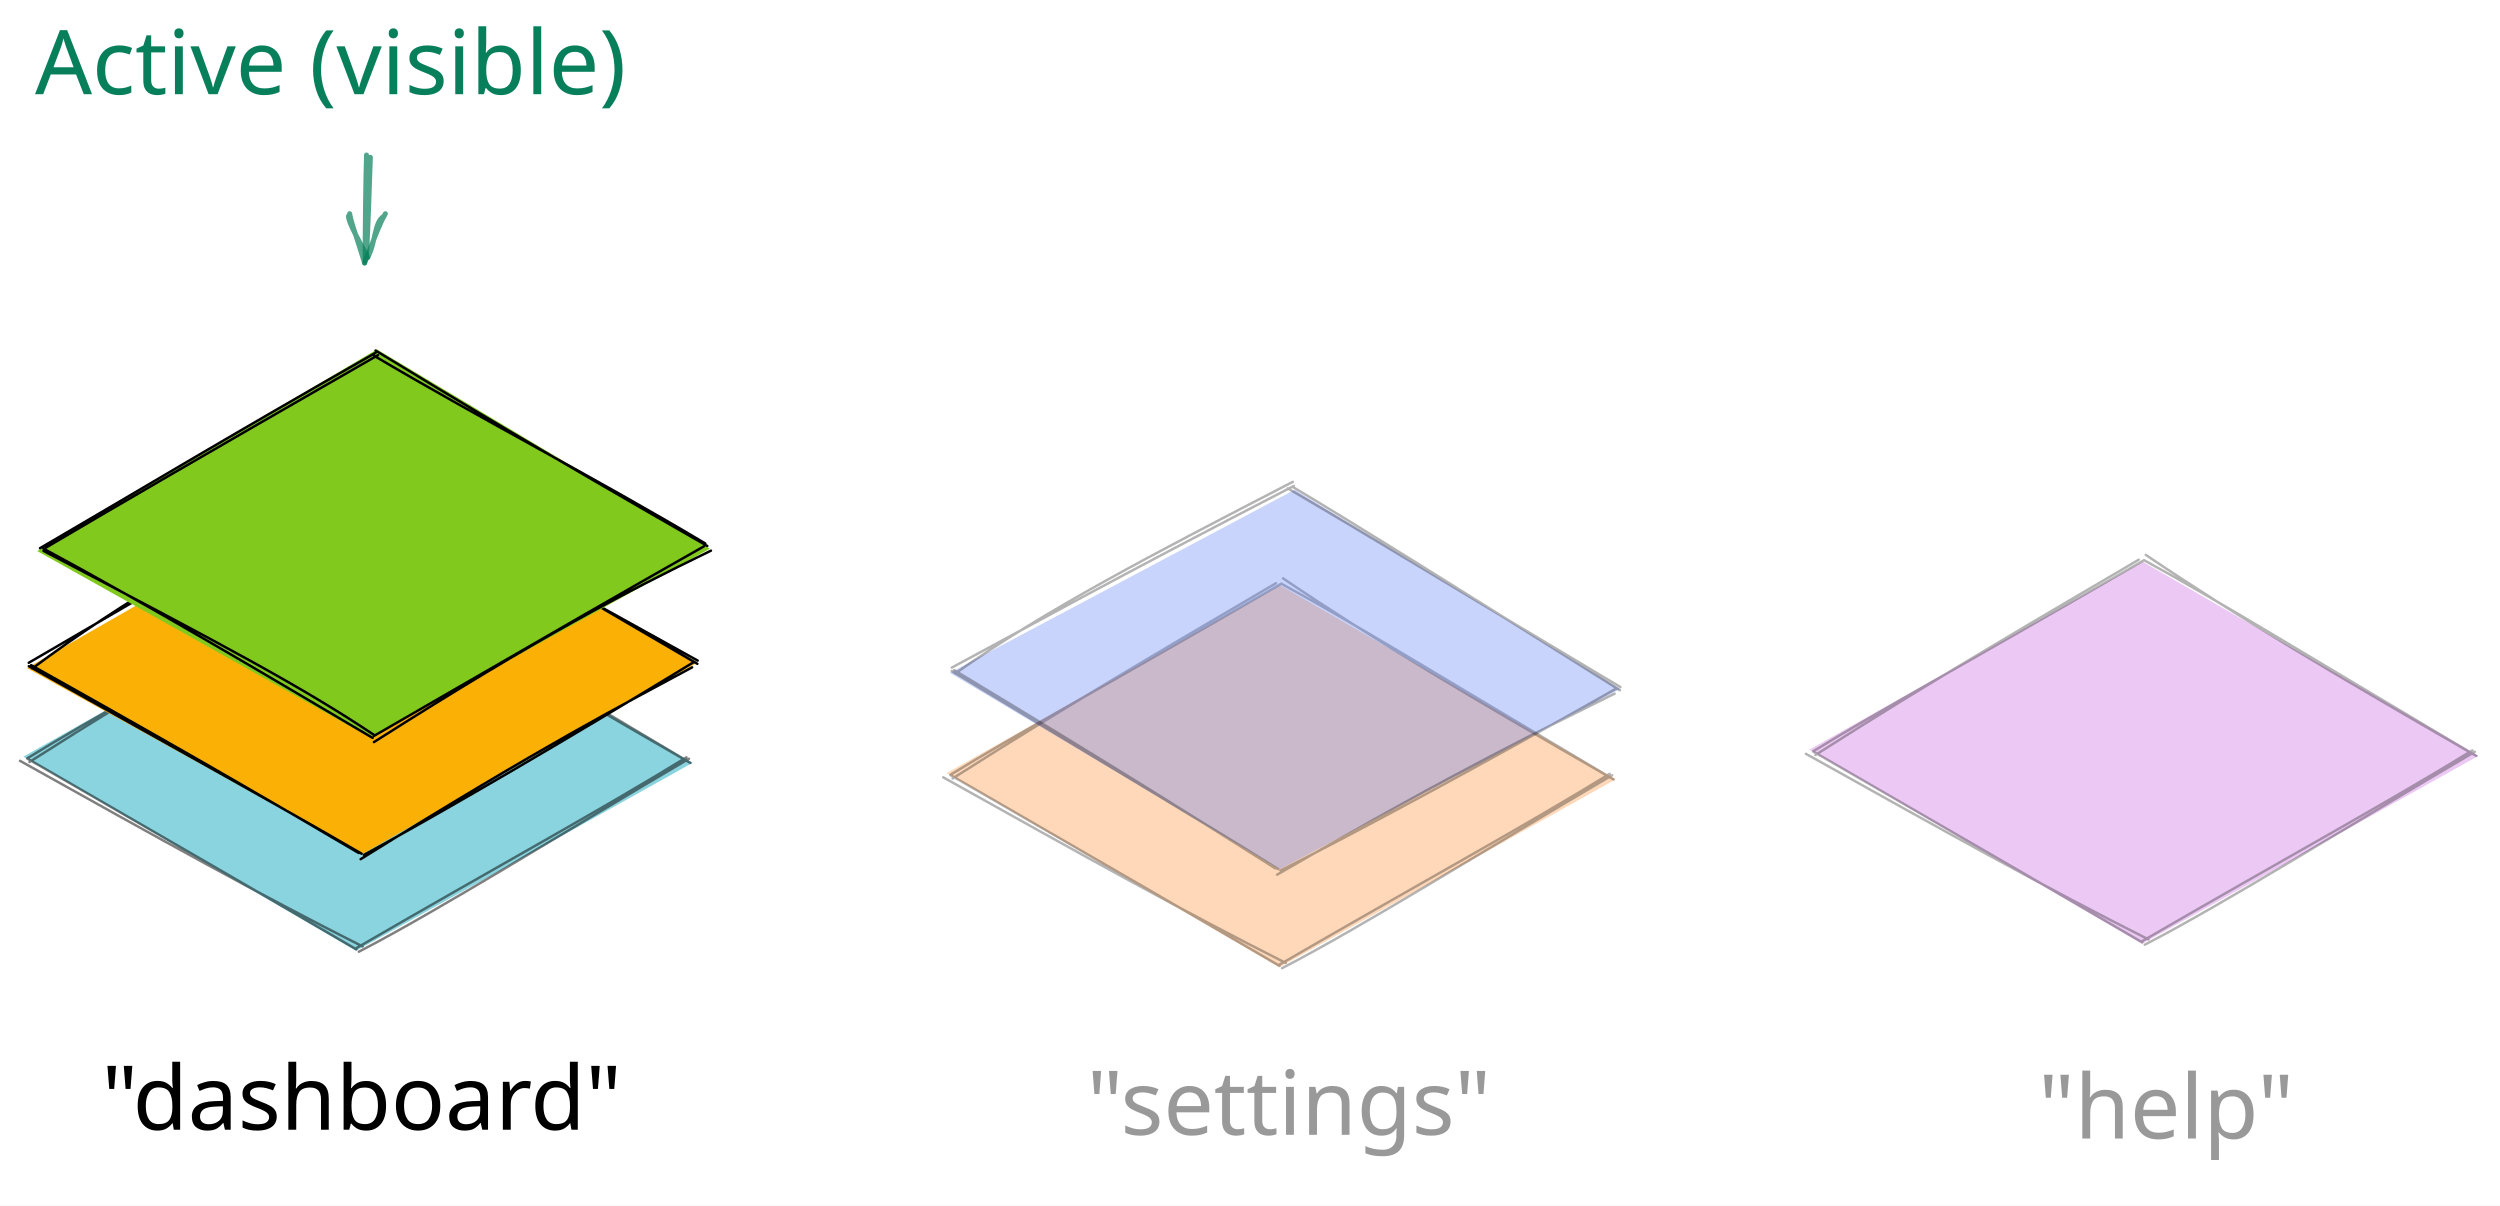
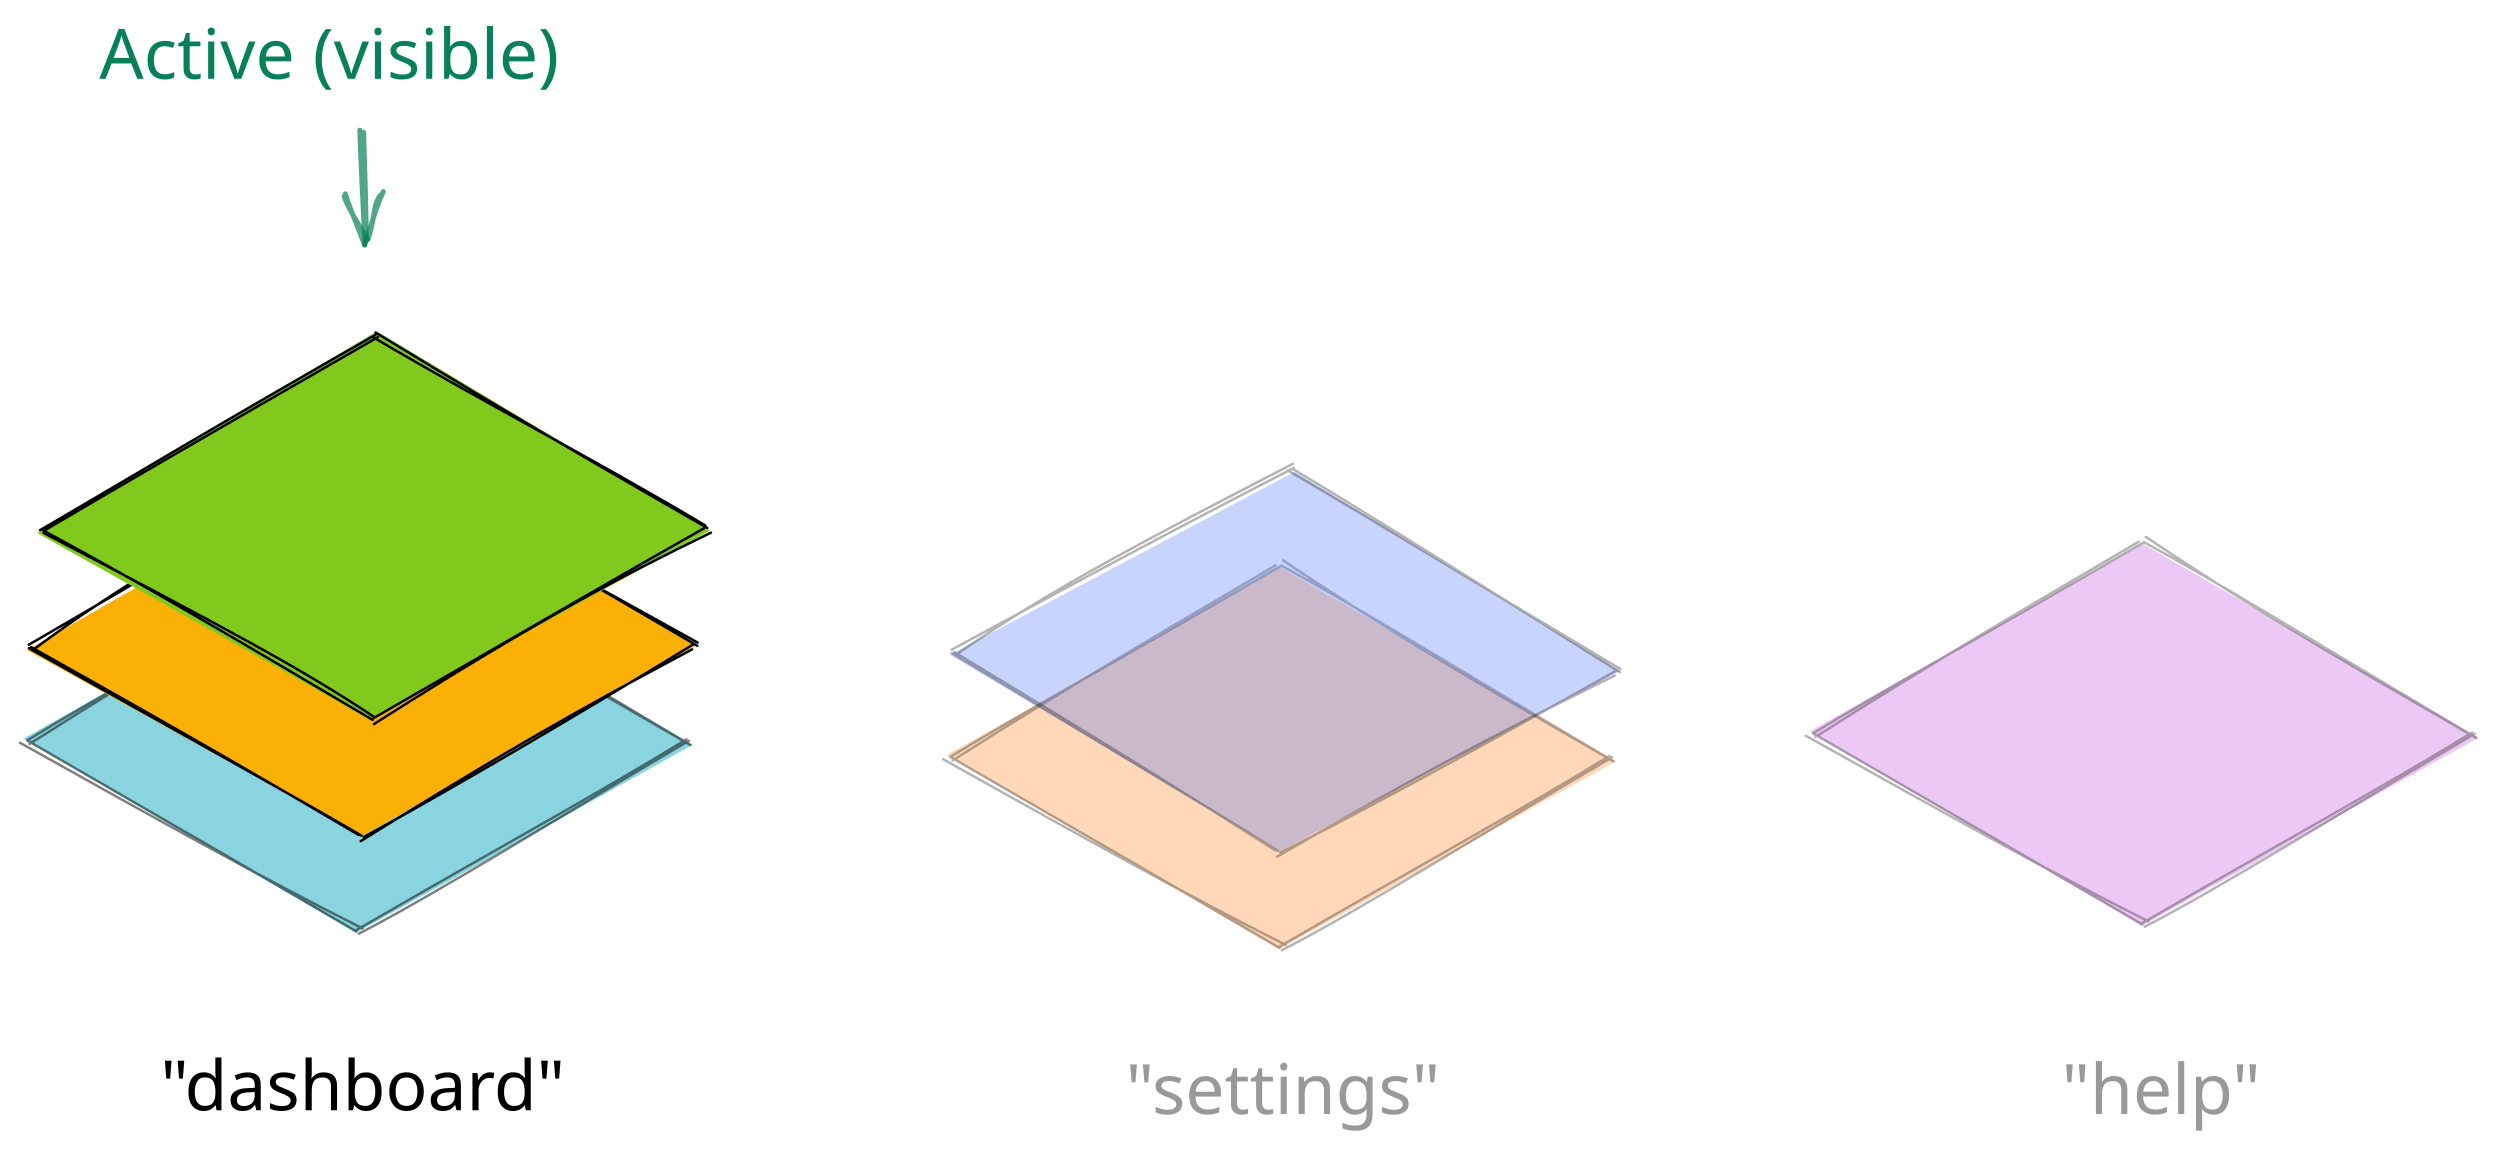
- <svg xmlns="http://www.w3.org/2000/svg" version="1.1" viewBox="0 0 1006.522 485.45" width="1006.522" height="485.45">
+ <svg xmlns="http://www.w3.org/2000/svg" version="1.1" viewBox="0 0 1006.522 471.787" width="1006.522" height="471.787">
  
-   eyJ2ZXJzaW9uIjoiMSIsImVuY29kaW5nIjoiYnN0cmluZyIsImNvbXByZXNzZWQiOnRydWUsImVuY29kZWQiOiJ4nO2aW1PbOFx1MDAxNMff+ymY7MvuTHF1v3RmZ1x1MDAwNyi0QFxuLSmXsu10XHUwMDE0W0m8cWxjO1x00OG777FhY8eQXHUwMDEy7nS2flxisY5sXHUwMDFkSb+/zpHC91x1MDAxN1x1MDAwYlx1MDAwYo3sJLaN11x1MDAwYlxye+yawPdcdTAwMTIzbrzMy0c2Sf0oXHUwMDA0XHUwMDEzKe7TaJi4Rc1elsXp61evXHUwMDA2JunbLFx1MDAwZYxrnZGfXHUwMDBlTZBmQ8+PXHUwMDFjN1x1MDAxYbzyMztI/8o/t8zA/lx1MDAxOUdcdTAwMDMvS5yykUXr+VmUnLdlXHUwMDAzO7BhlsLb/4b7hYXvxWfFO883gyj0iuqFoeKepvXSrSgsXFzFlCtOJNZoUsNP30BrmfXA3Fx1MDAwMY9tacmLXHUwMDFh+1x1MDAwNlxyt5vxt+bpx7Y2rtpYO37/vmy241x1MDAwN0ErO1x0XG6n0lxi+lLa0iyJ+nbf97Je3natfNZTSTTs9kKbplPPRLFx/excdTAwMDTKeOm7XHS7xSvKkmO4W5SOxlx1MDAwNGnOXGInSjFGJubz56lDXGLhXHUwMDAyxklpXHUwMDA1XHUwMDAzUnNsJVxuYFx1MDAxZcCx31Bxla61jdvvgn+hV9bB3Jh2p6wzvuguXHUwMDEx0mGaXHRonyqstZrU6Fm/28vy3nHmKImFRFhwKkXphy2mQ0NcdTAwMDV4XHUwMDAzY1x1MDAxM0PeeLzuXHUwMDE1XFx8rY5Y6F2MWDhcZoLS39ywWmGpfGZcdTAwMTh75nzSsYBxoIpjSUU5UoFcdTAwMWb2669cdTAwMGJcIrdfclKUnr28MZ6M85l4KoKEoIyyufHceIv2VPPwY3NzrVx1MDAxZDRX9tbfncQ7T4knRtfyyVx1MDAxZJhTrVx0Y0JiQpWc4lx1MDAxMybcXHUwMDExXGJRXCIpVUJLdic8O6aNXHUwMDEwf1x1MDAxODxcdGVcdTAwMWNrhVx1MDAxZVx1MDAwMU8mNEKSP1x1MDAwMp6qMlx1MDAxNDU8tVBcdTAwMDS8uVx1MDAwMZ2iN1wiyraEd+i+bS5cdTAwMWZ0d/DAW3vmdGJcdTAwMDdjIJNcdTAwMGLOXHUwMDE1g9FHdFx1MDAxYU8soVx1MDAwMkVcZviVglxierflU1x1MDAxMVdj+yB8YkJcdTAwMTiGJYU8XHUwMDAyoFxmI4qguUdcdTAwMDCUSjJcdTAwMGLQPKgxjiSeXHUwMDFm0NEu3ejGkVx1MDAxOL1d3XUztXlK3eApXHUwMDAxpdfxKXFcdTAwMGUoh65cboa0IHyKTo6Qw4BNpoVkitG6WzeDs21Z22v/7LFcdTAwMWREjJmg8jHYrFx1MDAwNINLsZ1JpinM2dxwfvrcX4nW3O3PeEfveEt2eTB69+lZw0lcdTAwMDV1pJBKSi0wfNJcdTAwMWGc2lGCSFx1MDAwMlx1MDAxMsaMqzux2fGkxexcdTAwMTebc7PJ2Vx1MDAwZthESGlcdTAwMGWJ59xset9cdTAwMTZcdTAwMGa2t2QzXHUwMDFhtJOgN15hq8Ha4XNj04EskuZZJCNF7sJrsHJHaUgwXHUwMDE5k1x1MDAxOHExxSqTXGKMXHUwMDAynoKxgVSA3lx0VuZcbtv56bPQ+4Y1s8fZVaRiMptUXHUwMDBl61xuYVrOXHJqsEdbb7ZcdTAwMGVcdTAwMGZcdTAwMGaXiXVP+7JcdTAwMWZx9XFcdTAwMDaoPeP2hol9+iSUUFx1MDAwN1x1MDAxNClcdTAwMDUkVVx1MDAxOFx1MDAxM9ibqik4JVwiXHUwMDBlUphhXHUwMDA1OZ6WhNxcdM6ZUVx1MDAxZVFHXHUwMDAwWiBcdTAwMDVYriGZuIJOxus8XHUwMDEyTFx1MDAxOeaospV+QFx1MDAxZYlSnLNcdTAwMWLwWM57XHUwMDE0Zi3/1Fx1MDAxNuvAVOmaXHUwMDE5+MHJ1NRcdTAwMTWgwlB9aXgm7bUjk3hfXHUwMDFhjSnzUuB3w4I325mGOvNdXHUwMDEzTMxZXHUwMDE0l1ZcdTAwMTeaM35ok3Wv7naU+F0/NMGnXHUwMDFmN1xyPbbvJkuFU8lcdTAwMDbbJrW5Ne8guZVcZkllo1eXIeyCJFJcdTAwMDTNr0OLUvTZ39k84b3u6XE/Wtzs7K4/rVx1MDAwZdl1MlSgM1x0+25CXHRcXEpMh1xiibgjKERcdTAwMTiEXGLFWtwtRMxSoVJcdTAwMGVFUucneUhx/UuEX6DjQfz4+qu3+qDSwzPPXGIpxYxpoubf4+5u7PFcdTAwMGbxXnQkWycrm/8gtnS02nzmymNY54eEmEFcdTAwMTjkQlU2TefKY1x1MDAwZSRcdFx1MDAxYzZcdTAwMTJcZuWkP4jycJ5cdTAwMWZikFx1MDAxY6hfcqpRiej/VnqpzTI/7KaPL7+rWn5IXHSqmadMgvJ8R8BvcMrUXHUwMDEy0cF4N1x1MDAxOLxcdTAwMGbHXFxcdTAwMWSdXHUwMDFlXGbb4+3bKbCe6j3gQShcdTAwMDX6JVx1MDAxNZohKTBSXGaVoOVvgLTUwYpSQF1cdTAwMGIuKqnAJVx1MDAxMSrZ4e1bJqFcdTAwMWNaoVx1MDAxOFJgiLBEzSlCoTSsXHUwMDFk/P72RFx1MDAxN4aSn8rsjrbI/saH/f5cdTAwMTFcdTAwMWWvt5bW4nTLJOVeb1xuNpMk0bgxsZxdfLtO4Tc597+bwpfczFx1MDAxZtmF30d+6rdcdTAwMDP7x+OqfHbr96H088G/Quq4XHUwMDEyXuqJLiFCY1pN/a5cdTAwMTP7j3F4XHUwMDEyscvrtFx1MDAwZVxuc1ieZcJ2jypFa795UKqc/MBZKE6EpNVfgO5V647SsNRQweCvlKJyfFhqXHUwMDFkO5pcdTAwMGLCMdVSY4EuS19cYopcdKusXHUwMDEz12u/XHUwMDE09X+wkIuSs1uFZUSlxLRcbu+8ok0zk2TLfuhBqJt27OJfXCLW51xiKIXM3WHu5VwicpDkQlx1MDAxMs0x7OeY5LJSq2viPNJBXHUwMDE1Slx1MDAwNYGNXGaWRFxc7rpccr3SpelemDRbiVx1MDAwNlx1MDAwMz+D/n+I/DCr1yg6tJQrr2fNpVx1MDAwNVx1MDAwMN5cXLXVJVx1MDAxYedvnF5/y29cdTAwMGIlw8XN5PvXl1fWXpyNV35dXHUwMDAyq3zfi+rffM0uWmiYOG5lMPGTeVx1MDAwMtJ872LJLbvZXHUwMDE4+Xa8fNVcdHZx5dGgXHUwMDE46nxlsFx1MDAwNY1nL87+XHUwMDA1XHUwMDE1XHUwMDFiyVx1MDAxZSJ9
+   eyJ2ZXJzaW9uIjoiMSIsImVuY29kaW5nIjoiYnN0cmluZyIsImNvbXByZXNzZWQiOnRydWUsImVuY29kZWQiOiJ4nO2aW0/bSFx1MDAxNMff+ylQ9mVXKu7cL5VWK6ClXHUwMDA1UmhJuZRtVTn2JPHGsY3tJEDFd99jw8ZcdTAwMTdcYiSkXHUwMDA0Km1cdTAwMWWCPWfsOTPz+885M+HHi5WVRnpcdTAwMWWZxuuVhjlzbN9zY3vceJmVj0yceGFcdTAwMDAmkt8n4TB28pq9NI2S169eXHLsuG/SyLdcdTAwMWRjjbxkaPtJOnS90HLCwSsvNYPkr+x711x1MDAxZZg/o3DgprFVNLJqXFwvXHLjq7aMb1x1MDAwNiZIXHUwMDEzePvfcL+y8iP/LnnnevYgXGbcvHpuKLmnab10N1xmclcx5YpcdTAwMTOJNZrU8JI30FpqXFwwd8BjU1iyosaRjYZ7zeh78+JTW9uO2t48+/ChaLbj+X4rPfdzp5JcdTAwMTD6UtiSNFx1MDAwZfvmyHPTXtZ2rXzaU3E47PZcdTAwMDKTJJVnwsh2vPRcdTAwMWPKeOG7XHUwMDFkdPNXXHUwMDE0JWdwtyotjVx00pxcdTAwMTFOlGKMTMxXz1OLXHUwMDEwwlx1MDAwNYyT0lxuXHUwMDA2pObYRujDPIBjv6H8U7jWtp1+XHUwMDE3/Fx1MDAwYtyiXHUwMDBl5rbd7lx1MDAxNHXG190lQlpMM1x1MDAwMe1ThbVWk1x1MDAxYT3jdXtp1jvOLCWxkFxiXHUwMDBiTqUo/DD5dGioXHUwMDAwb2BsYshcdTAwMWGPttyci2/lXHUwMDExXHUwMDBi3OtcdTAwMTFcdTAwMGKGvl/4m1x1MDAxOd6WWCqeXHUwMDE5Rq59NelYwDhQxbGkolx1MDAxOCnfXHUwMDBi+vXX+aHTLzjJSy9fzo0n43wqnoogISijbGY8t9+hQ9U8+dTc2Wz7zY3Drffn0f5T4onRvXxyXHUwMDBi5lRrwpiQmFAlK3zChFtcdTAwMDIhSiSlSmjJXHUwMDE2wrNjt1x1MDAxMeKPgyehjGOt0Fx1MDAxMvBkQiMk+Vx1MDAxMvBUpaGo4amFXCLgzVx1MDAxY3SK3ogo01x1MDAxMu6J8665ftzdx1x1MDAwM3fzmdOJLYyBTC44V1xmRlx1MDAxZtEqnlhCXHUwMDA1ilx1MDAxOPArXHUwMDA1XHUwMDExdLHlU1x1MDAxMUdj8yh8YkJcdTAwMTiGJYUsXHUwMDAxUIZcdTAwMTFF0NxcdTAwMTJcdTAwMDClkkxcdTAwMDM0XHUwMDBiaowjiWdcdTAwMDd0dEC3u1EoRu/eXHUwMDFlOKnauaCO/5SA0vv4lDhcdTAwMDOUQ1dcdTAwMDVDWlx1MDAxMF6hkyNkMWCTaSGZYrTu1nxwtlxya7vtXz22g4gxXHUwMDEzVC6DzVIwuFx1MDAxMduZZJrCnM1cZufnL/2NcNPZ+4L39b67ZtZcdTAwMDej95+fNZxUUEtcbqmk1Fx1MDAwMsM3rcGpLSWIJCBhzLhaiM2OK1xyZv+zOTObnN3BJkJKc0g8Z2bT/b56vLcrm+GgXHUwMDFk+73xXHUwMDA2e+tvnjw3Ni3IXCJplkUykucuvFx1MDAwNiu3lIZcdTAwMDSTMYlcdTAwMTFcdTAwMTdcdTAwMTVWmURgXHUwMDE08Fx1MDAxNIxccqRcdTAwMDJ0IViZI0znl89CfzasqTlLbyNcdTAwMTWXwlaNVMVhaYG1Q85cZqp/SFtvdk9OTtaJcS76slx1MDAxZnL1aVxuqD3b6VxyY/P0SShcdTAwMTOWXHUwMDEwkFxcMlx1MDAwNmkoIZKzXG6cXHUwMDEySVx1MDAwYlZRyHUgxSOYL5aCTovymCuLaq6xlkAmYvImnOXk91xuR4Ipw1x1MDAxY5V20o+II+TmisyTc1x1MDAxNtNcdTAwMWVcdTAwMDZpy7vIk0ZVKd20XHUwMDA3nn9embmcU1x1MDAxOKmvXHLXTnrt0I7dr41Gxbzme90gx810qkynnmP7XHUwMDEzc1x1MDAxYUaF1YHmbC8w8ZZbdzuMva5cdTAwMTfY/ue7m4ZcdTAwMWWb95OVwiolg207MZk1z4pcdTAwMWakQqBrarzAXGa2o4ry2eOFQVx0+uLt75zzXvfirFx1MDAxZq7udFx1MDAwZbaeVobsPlx1MDAxNSpMsr0ggTVcdTAwMDfyadiD10SoLYIo5lx1MDAxYWFcYjNqsXOKaVwiXHUwMDE0ylx1MDAxMopqXGJRXGJyJlXKSZ6NXGKh92iek4lFRdgzfrR8/dVbfVTpTVx1MDAwZoDZgVx1MDAxOFwipdbuXHUwMDEz3sH2If9cdTAwMThcdTAwMWSGp7J1vrHzXHUwMDBmYmunb5vPXFx4jHKLYlx1MDAwNblcdTAwMWJHnGOlqvuIXFx5XHUwMDA0Q1qnRCa/R1xuf0RZsIvWRCDCqS6r6dlIXHUwMDBmKTlXOrao9Fx1MDAxMpOmXtBNli+/21p+TFx0lnO0mzt5yLnpPLsl0Vx1MDAxMuHx+MBcdTAwMWZ8XGLGXFydXlx1MDAxY1x1MDAwZtvjvYeJkNTKXHUwMDFmL1x0JcRCXHUwMDAy4p5cdTAwMDagQVx1MDAwNJRU41x1MDAxZtHEXHUwMDAyocLOKtNcdTAwMDfEpukqVLLD21x1MDAwZlShVlkrXHUwMDEwZJDimpaOwO9cdTAwMTChUOAz4z9vS3RtKPgpze1ol1x1MDAxY21/POqf4vFWa20zSnbtuNjqVWCz4zhcdTAwMWM3JpbL66s7XHUwMDE0rjQofJ5fpVx1MDAxNlP4mpN6I7Py+8hLvLZv/liuyqe3/jOUfjX4t0mdsHrpROqwXHUwMDA3k0rL2bebd9PwJEqX91x0PYt0QnPKXHUwMDE51Vx1MDAxNFx1MDAxM1ngklx1MDAxZqxAMOZIXHSuXGLnTEl2x1HIXHUwMDAyQkdcdTAwMTZWXHUwMDFjgStMZb9OXHUwMDEzSW45XGZhzJKIXHUwMDExgYXQWGB9U/lCQFx1MDAwZlx1MDAxOCqWqvulX2j6P1bIdcnlg6LywzWbpHacrnuBXHUwMDBika7q2PU/RGzNXHUwMDEwTXKVO8PMy1VkIcmFJJpjXGJZTFx1MDAxNucm2cjYUbbJgSqUXG5CKMKSiJtdN4FbuFTthZ2kXHUwMDFi4WDgpdD/j6FcdTAwMTek9Vx1MDAxYXmH1jLh9Yx9Q//w5rKtrtAoe2N1+S2uVlxuhvObyfW3l7fWXr2Dr+xzg6zihS/Kf7M1O2+iYUdRK4WZn0xcdTAwMTSg5rnXS27Rz8bIM+P121x1MDAwZbDzT1x1MDAxNlxy8rHOllx1MDAwNpPjePni8l9cdTAwMDSHyVx1MDAxMCJ9
  <defs>
    <style class="style-fonts">
      @font-face {
        font-family: "Virgil";
        src: url("https://file%2B.vscode-resource.vscode-cdn.net/Users/willmcgugan/.vscode/extensions/pomdtr.excalidraw-editor-3.5.1/public//dist/excalidraw-assets/Virgil.woff2");
      }
      @font-face {
        font-family: "Cascadia";
        src: url("https://file%2B.vscode-resource.vscode-cdn.net/Users/willmcgugan/.vscode/extensions/pomdtr.excalidraw-editor-3.5.1/public//dist/excalidraw-assets/Cascadia.woff2");
      }
    </style>
  </defs>
-   <rect x="0" y="0" width="1006.522" height="485.45" fill="#ffffff" />
-   <g stroke-opacity="0.5" fill-opacity="0.5" stroke-linecap="round" transform="translate(10 228.0393) rotate(0 133.7473 77.43584)">
+   <rect x="0" y="0" width="1006.522" height="471.787" fill="#ffffff" />
+   <g stroke-opacity="0.5" fill-opacity="0.5" stroke-linecap="round" transform="translate(10 220.7873) rotate(0 133.7473 77.43584)">
    <path d="M133.73 0.99 L268.86 79.06 L133.33 154.79 L-0.59 76.59" stroke="none" stroke-width="0" fill="#15aabf" fill-rule="evenodd" />
    <path d="M134.88 -1.82 C172.77 23.78, 210.88 46.31, 267.95 79.13 M134.14 0.3 C163.93 16.53, 193.76 35, 267.68 78.98 M266.37 76.88 C230.31 98.99, 192.03 119.71, 133.24 153.81 M267.38 77.44 C216.52 107.24, 167.43 138.05, 134.48 155.13 M135.98 153.01 C94.53 132.1, 54.75 110.01, -1.94 78.27 M133.49 154.19 C91.09 129.39, 48.91 105.11, 0.94 77.34 M1.86 78.75 C52.78 46.2, 100.45 18.77, 132.03 0.13 M0.91 77.31 C28.32 60.48, 58.01 44.45, 133.77 0.57" stroke="#000000" stroke-width="1" fill="none" />
  </g>
-   <g stroke-linecap="round" transform="translate(12.2671 189.417) rotate(0 133.7473 77.43584)">
+   <g stroke-linecap="round" transform="translate(12.2671 182.165) rotate(0 133.7473 77.43584)">
    <path d="M134.99 1.37 L268.56 77.33 L133.92 154.28 L-1.41 79.55" stroke="none" stroke-width="0" fill="#fab005" fill-rule="evenodd" />
    <path d="M132.18 0.91 C168.17 20.44, 202.95 40.26, 268.62 76.54 M134.3 0.34 C161.85 15.64, 189.95 31.96, 268.48 77.83 M266.38 79.27 C238.08 94.59, 208.3 109.58, 132.94 156.49 M266.94 77.22 C216.12 108.24, 166.57 137.16, 134.25 154.78 M132.13 154 C100.05 135.12, 66.52 115.48, 0.27 78.38 M133.32 154.29 C100.3 135.09, 67.28 116.97, -0.66 78.8 M0.75 79.73 C36.79 52.67, 77.73 29.71, 134.13 -1.77 M-0.69 77.42 C30.37 59.49, 61.87 40.44, 134.57 -0.13" stroke="#000000" stroke-width="1" fill="none" />
  </g>
-   <g stroke-linecap="round" transform="translate(16.79763 141.9297) rotate(0 133.7473 77.43584)">
+   <g stroke-linecap="round" transform="translate(16.79763 134.6778) rotate(0 133.7473 77.43584)">
    <path d="M134.95 -1.27 L268.99 78.98 L132.11 154.92 L-1.83 79.92" stroke="none" stroke-width="0" fill="#82c91e" fill-rule="evenodd" />
    <path d="M133.69 1.24 C178.71 27.88, 222.09 49.98, 267.16 76.88 M134.4 -0.8 C166.69 18.88, 200.47 39.27, 267.96 77.89 M269.44 79.77 C235.23 96.42, 201.47 113.74, 133.75 156.85 M266.65 78.01 C238.59 93.86, 212.15 109.1, 133.75 154.36 M133.95 154.07 C105.25 134.87, 73.89 118.14, 0.73 79.86 M133.22 155.16 C87.1 127.88, 41.95 101.16, 0.64 78.91 M1.52 78.65 C30.95 61.31, 62.12 43.14, 135.37 1.06 M-0.7 78.78 C36.42 57.15, 71.68 35.83, 134.41 0.11" stroke="#000000" stroke-width="1" fill="none" />
  </g>
-   <g stroke-opacity="0.3" fill-opacity="0.3" stroke-linecap="round" transform="translate(729.0274 225.2216) rotate(0 133.7473 77.43584)">
+   <g stroke-opacity="0.3" fill-opacity="0.3" stroke-linecap="round" transform="translate(729.0274 217.9697) rotate(0 133.7473 77.43584)">
    <path d="M133.73 0.99 L268.86 79.06 L133.33 154.79 L-0.59 76.59" stroke="none" stroke-width="0" fill="#be4bdb" fill-rule="evenodd" />
    <path d="M134.88 -1.82 C172.77 23.78, 210.88 46.31, 267.95 79.13 M134.14 0.3 C163.93 16.53, 193.76 35, 267.68 78.98 M266.37 76.88 C230.31 98.99, 192.03 119.71, 133.24 153.81 M267.38 77.44 C216.52 107.24, 167.43 138.05, 134.48 155.13 M135.98 153.01 C94.53 132.1, 54.75 110.01, -1.94 78.27 M133.49 154.19 C91.09 129.39, 48.91 105.11, 0.94 77.34 M1.86 78.75 C52.78 46.2, 100.45 18.77, 132.03 0.13 M0.91 77.31 C28.32 60.48, 58.01 44.45, 133.77 0.57" stroke="#000000" stroke-width="1" fill="none" />
  </g>
-   <g stroke-opacity="0.3" fill-opacity="0.3" stroke-linecap="round" transform="translate(381.68 234.6794) rotate(0 133.7473 77.43584)">
+   <g stroke-opacity="0.3" fill-opacity="0.3" stroke-linecap="round" transform="translate(381.68 227.4274) rotate(0 133.7473 77.43584)">
    <path d="M133.73 0.99 L268.86 79.06 L133.33 154.79 L-0.59 76.59" stroke="none" stroke-width="0" fill="#fd7e14" fill-rule="evenodd" />
    <path d="M134.88 -1.82 C172.77 23.78, 210.88 46.31, 267.95 79.13 M134.14 0.3 C163.93 16.53, 193.76 35, 267.68 78.98 M266.37 76.88 C230.31 98.99, 192.03 119.71, 133.24 153.81 M267.38 77.44 C216.52 107.24, 167.43 138.05, 134.48 155.13 M135.98 153.01 C94.53 132.1, 54.75 110.01, -1.94 78.27 M133.49 154.19 C91.09 129.39, 48.91 105.11, 0.94 77.34 M1.86 78.75 C52.78 46.2, 100.45 18.77, 132.03 0.13 M0.91 77.31 C28.32 60.48, 58.01 44.45, 133.77 0.57" stroke="#000000" stroke-width="1" fill="none" />
  </g>
-   <g stroke-opacity="0.3" fill-opacity="0.3" stroke-linecap="round" transform="translate(383.8118 195.7134) rotate(1.852594 133.7473 77.43584)">
+   <g stroke-opacity="0.3" fill-opacity="0.3" stroke-linecap="round" transform="translate(383.8118 188.4614) rotate(1.852594 133.7473 77.43584)">
    <path d="M134.99 1.37 L268.56 77.33 L133.92 154.28 L-1.41 79.55" stroke="none" stroke-width="0" fill="#4c6ef5" fill-rule="evenodd" />
    <path d="M132.18 0.91 C168.17 20.44, 202.95 40.26, 268.62 76.54 M134.3 0.34 C161.85 15.64, 189.95 31.96, 268.48 77.83 M266.38 79.27 C238.08 94.59, 208.3 109.58, 132.94 156.49 M266.94 77.22 C216.12 108.24, 166.57 137.16, 134.25 154.78 M132.13 154 C100.05 135.12, 66.52 115.48, 0.27 78.38 M133.32 154.29 C100.3 135.09, 67.28 116.97, -0.66 78.8 M0.75 79.73 C36.79 52.67, 77.73 29.71, 134.13 -1.77 M-0.69 77.42 C30.37 59.49, 61.87 40.44, 134.57 -0.13" stroke="#000000" stroke-width="1" fill="none" />
  </g>
-   <g transform="translate(40.92086 426.8981) rotate(0 101.826 22.5)">
-     <text x="0" y="0" font-family="Virgil, Segoe UI Emoji" font-size="36px" fill="#000000" text-anchor="start" style="white-space: pre;" direction="ltr" dominant-baseline="text-before-edge">"dashboard"</text>
+   <g transform="translate(64.57836 425.2879) rotate(0 79.19796 17.5)">
+     <text x="0" y="0" font-family="Virgil, Segoe UI Emoji" font-size="28px" fill="#000000" text-anchor="start" style="white-space: pre;" direction="ltr" dominant-baseline="text-before-edge">"dashboard"</text>
  </g>
-   <g stroke-opacity="0.4" fill-opacity="0.4" transform="translate(820.6128 430.4499) rotate(0 44.15398 22.5)">
-     <text x="0" y="0" font-family="Virgil, Segoe UI Emoji" font-size="36px" fill="#000000" text-anchor="start" style="white-space: pre;" direction="ltr" dominant-baseline="text-before-edge">"help"</text>
+   <g stroke-opacity="0.4" fill-opacity="0.4" transform="translate(830.0264 426.7679) rotate(0 34.34197 17.5)">
+     <text x="0" y="0" font-family="Virgil, Segoe UI Emoji" font-size="28px" fill="#000000" text-anchor="start" style="white-space: pre;" direction="ltr" dominant-baseline="text-before-edge">"help"</text>
  </g>
-   <g stroke-opacity="0.4" fill-opacity="0.4" transform="translate(437.5562 428.9372) rotate(0 82.90797 22.5)">
-     <text x="0" y="0" font-family="Virgil, Segoe UI Emoji" font-size="36px" fill="#000000" text-anchor="start" style="white-space: pre;" direction="ltr" dominant-baseline="text-before-edge">"settings"</text>
+   <g stroke-opacity="0.4" fill-opacity="0.4" transform="translate(453.2303 426.7866) rotate(0 64.48396 17.5)">
+     <text x="0" y="0" font-family="Virgil, Segoe UI Emoji" font-size="28px" fill="#000000" text-anchor="start" style="white-space: pre;" direction="ltr" dominant-baseline="text-before-edge">"settings"</text>
  </g>
-   <g transform="translate(14.09473 10) rotate(0 127.5659 22.5)">
-     <text x="0" y="0" font-family="Virgil, Segoe UI Emoji" font-size="36px" fill="#087f5b" text-anchor="start" style="white-space: pre;" direction="ltr" dominant-baseline="text-before-edge">Active (visible)</text>
+   <g transform="translate(39.98173 10) rotate(0 99.21796 17.5)">
+     <text x="0" y="0" font-family="Virgil, Segoe UI Emoji" font-size="28px" fill="#087f5b" text-anchor="start" style="white-space: pre;" direction="ltr" dominant-baseline="text-before-edge">Active (visible)</text>
  </g>
  <g stroke-linecap="round">
-     <g stroke-opacity="0.7" fill-opacity="0.7" transform="translate(149.3201 63.07336) rotate(0 -1.448807 20.97813)">
-       <path d="M-0.2 0.25 C-0.44 7.1, -1.3 33.91, -1.89 40.96 M-1.76 -0.66 C-2.04 6.32, -2.39 35.1, -2.3 41.97" stroke="#087f5b" stroke-width="2" fill="none" />
+     <g stroke-opacity="0.7" fill-opacity="0.7" transform="translate(146.6074 53.07336) rotate(0 -0.09250642 22.35213)">
+       <path d="M-0.2 0.25 C0.01 7.56, 0.96 36.2, 0.83 43.71 M-1.76 -0.66 C-1.59 6.78, -0.13 37.39, 0.41 44.72" stroke="#087f5b" stroke-width="2" fill="none" />
    </g>
-     <g stroke-opacity="0.7" fill-opacity="0.7" transform="translate(149.3201 63.07336) rotate(0 -1.448807 20.97813)">
-       <path d="M-9.02 23.88 C-9.24 26.09, -4.66 34.25, -1.27 40.55 M-8.55 22.95 C-7.75 27.37, -5.9 31.64, -2.53 42.82" stroke="#087f5b" stroke-width="2" fill="none" />
+     <g stroke-opacity="0.7" fill-opacity="0.7" transform="translate(146.6074 53.07336) rotate(0 -0.09250642 22.35213)">
+       <path d="M-8.01 25.88 C-7.78 28.29, -2.75 36.64, 1.44 43.3 M-7.54 24.94 C-6.35 29.54, -4.11 33.98, 0.19 45.57" stroke="#087f5b" stroke-width="2" fill="none" />
    </g>
-     <g stroke-opacity="0.7" fill-opacity="0.7" transform="translate(149.3201 63.07336) rotate(0 -1.448807 20.97813)">
-       <path d="M5.36 23.91 C1.33 26.09, 2.08 34.24, -1.27 40.55 M5.83 22.98 C3.31 27.41, 1.85 31.68, -2.53 42.82" stroke="#087f5b" stroke-width="2" fill="none" />
+     <g stroke-opacity="0.7" fill-opacity="0.7" transform="translate(146.6074 53.07336) rotate(0 -0.09250642 22.35213)">
+       <path d="M7.25 24.99 C3.43 27.61, 4.41 36.2, 1.44 43.3 M7.72 24.06 C5.38 28.88, 4.11 33.53, 0.19 45.57" stroke="#087f5b" stroke-width="2" fill="none" />
    </g>
  </g>
  <mask />
</svg>
